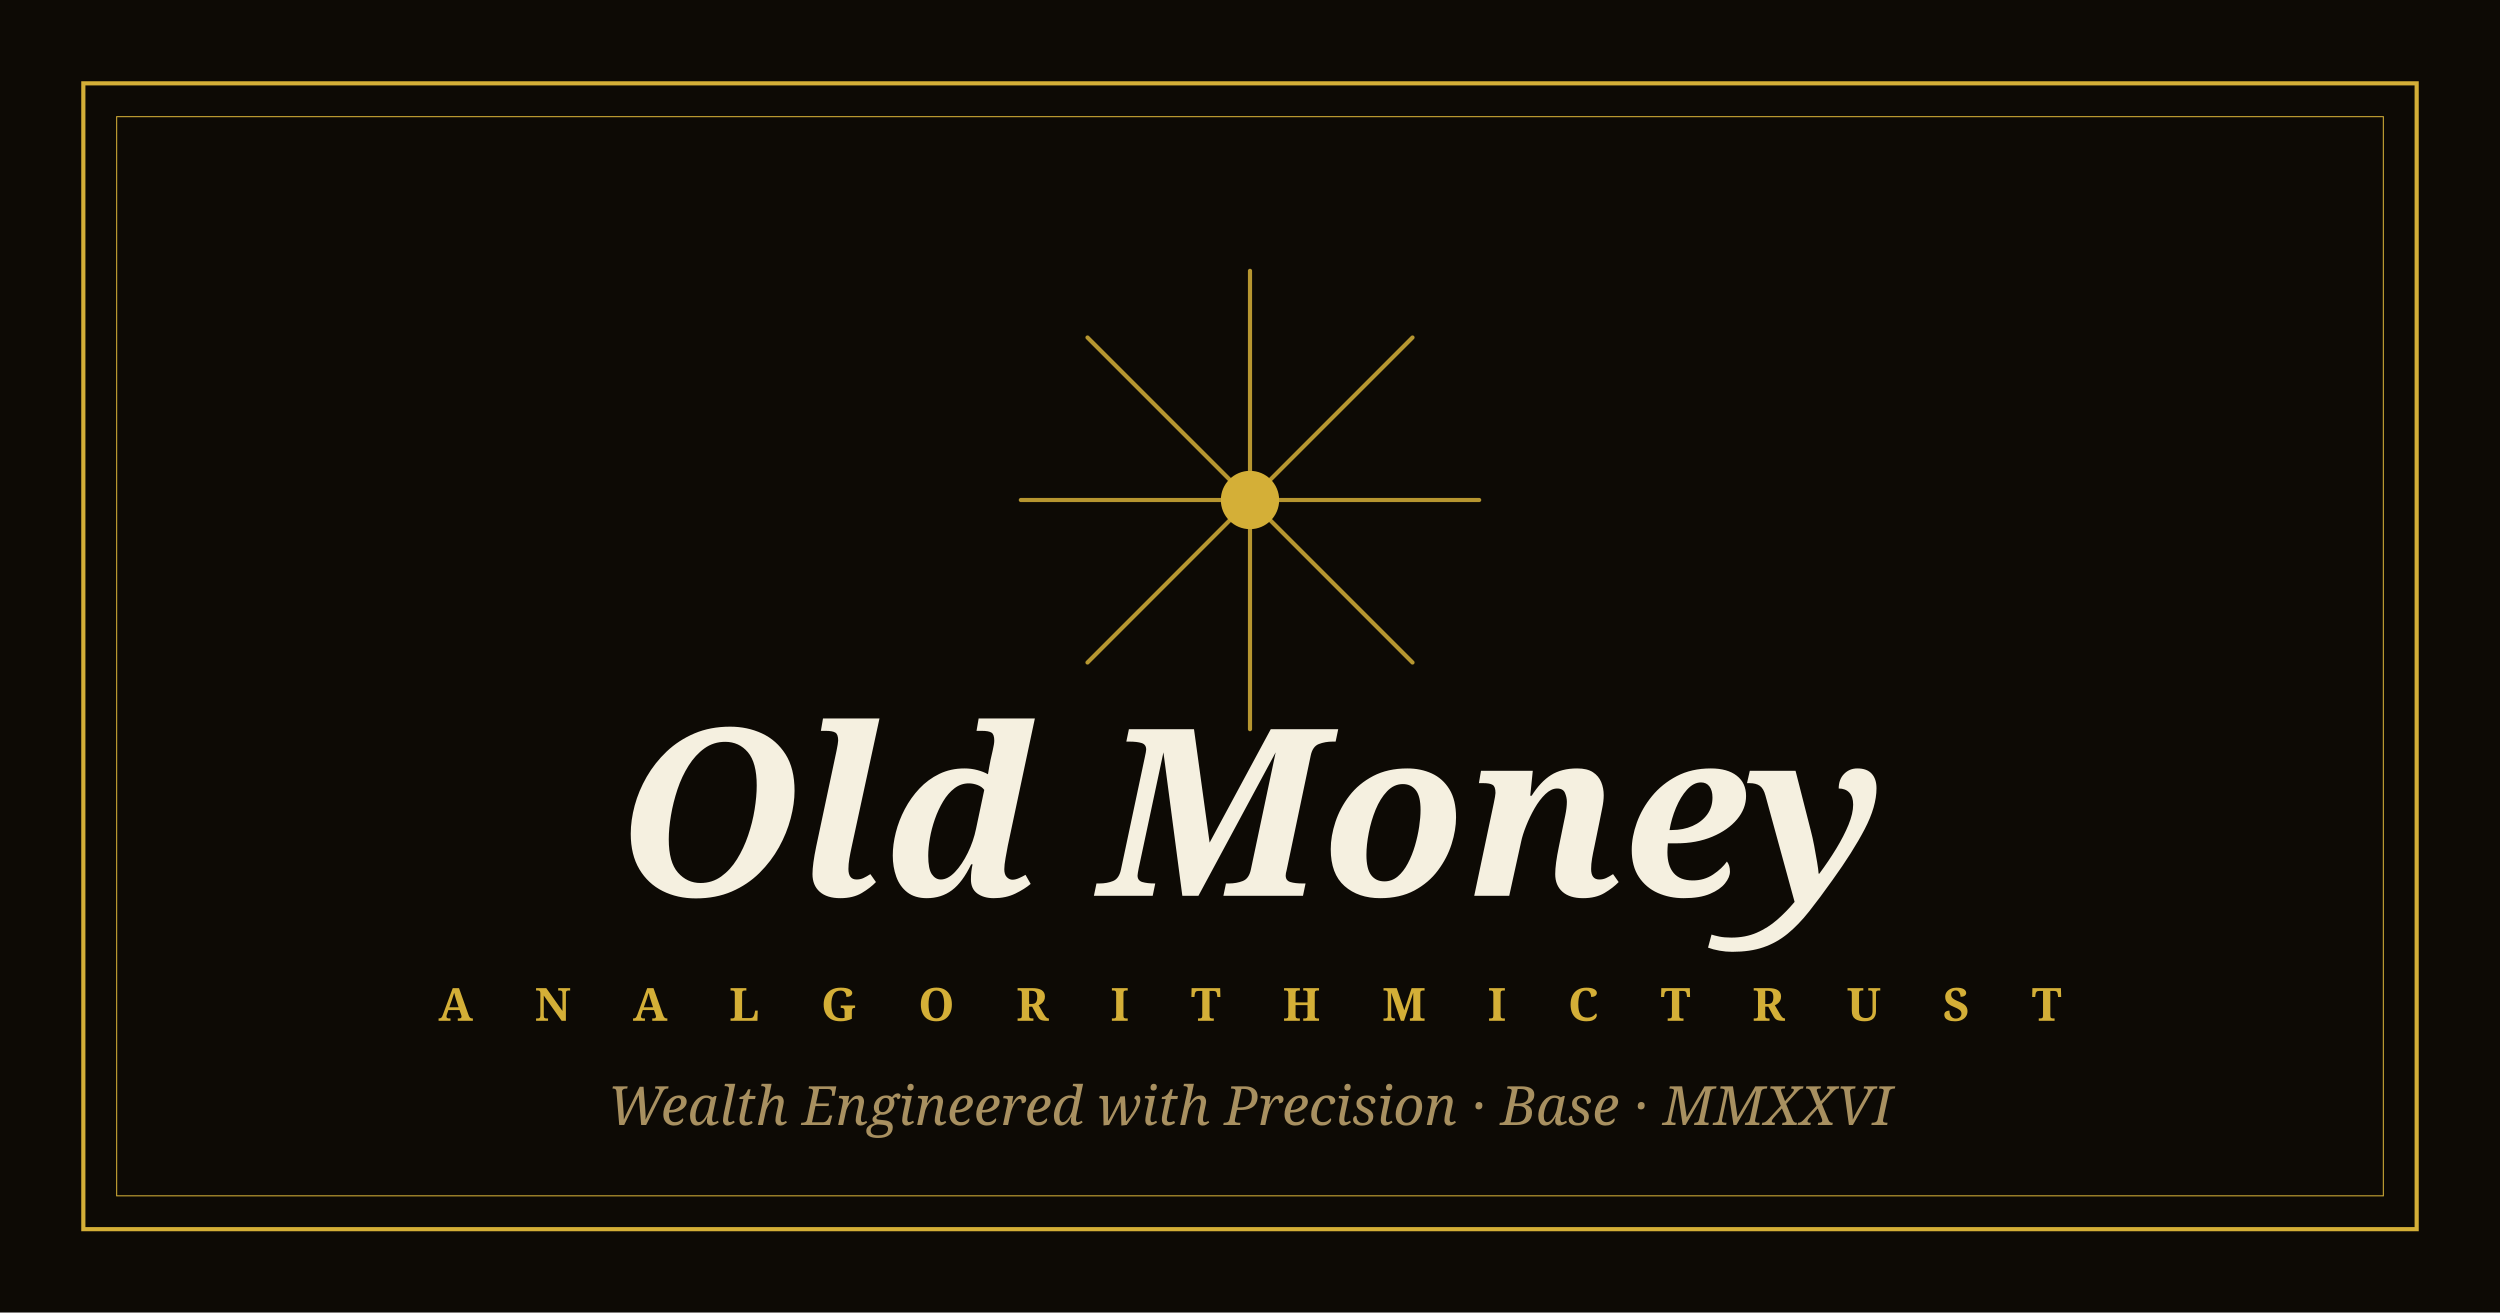
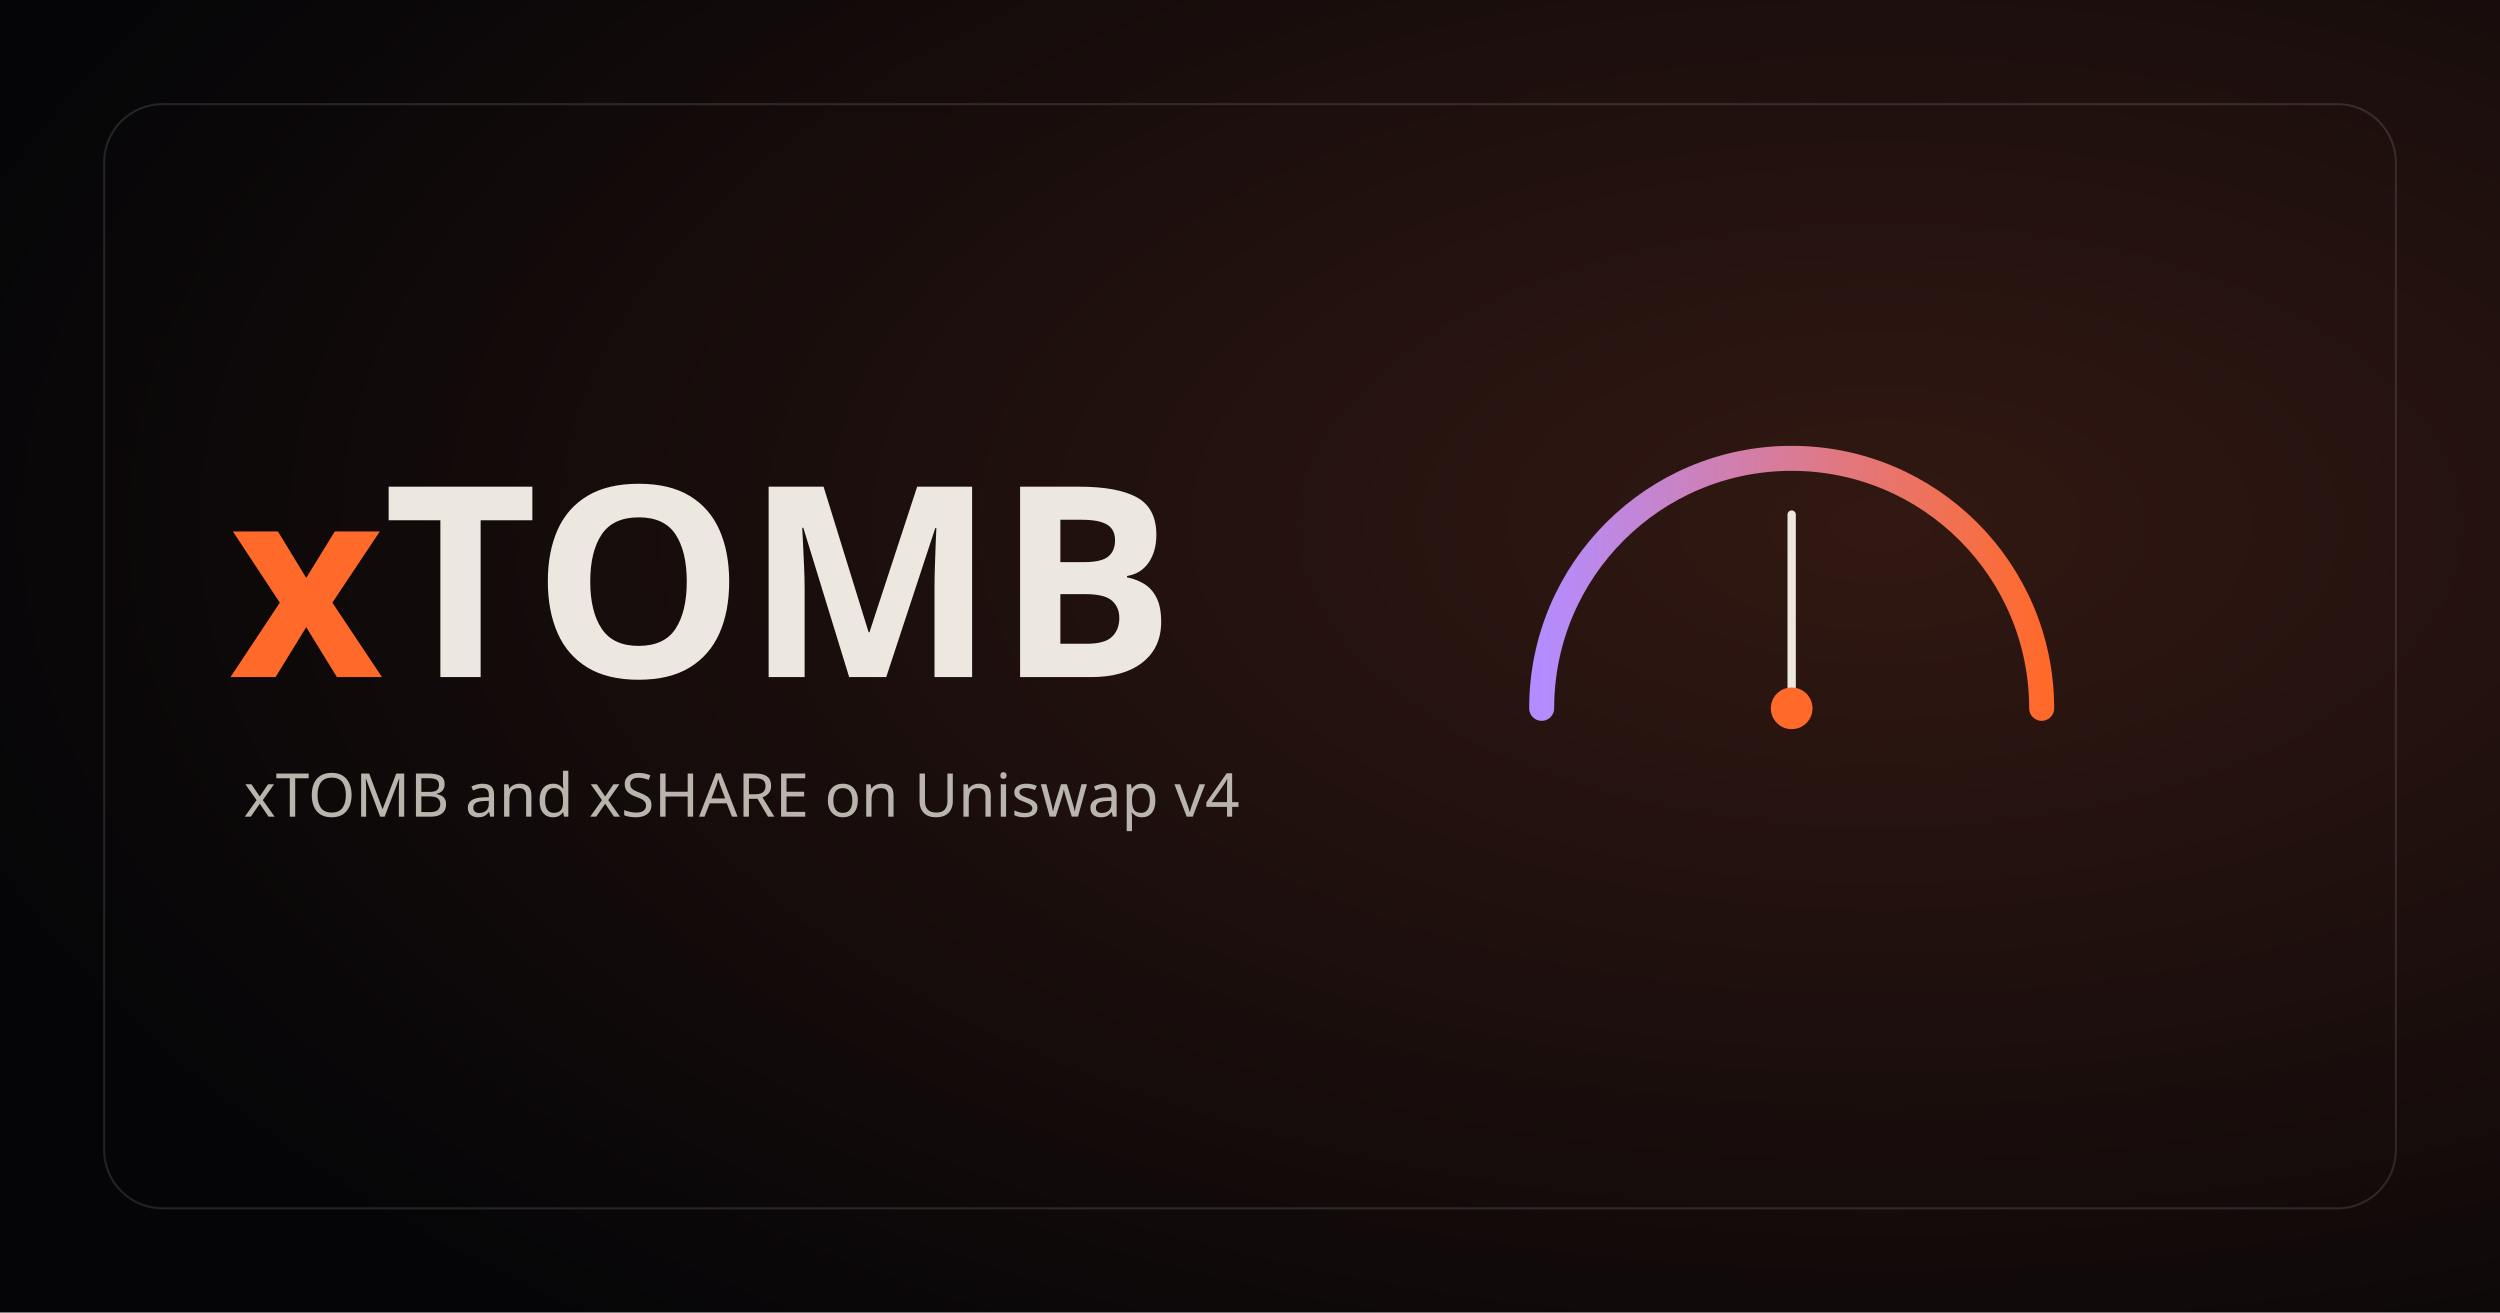
<svg xmlns="http://www.w3.org/2000/svg" viewBox="0 0 1200 630">
-   <rect width="1200" height="630" fill="#0d0a05" />
-   <rect x="40" y="40" width="1120" height="550" fill="none" stroke="#d4af37" stroke-width="2" />
-   <rect x="56" y="56" width="1088" height="518" fill="none" stroke="#d4af37" stroke-width="0.5" />
-   <g transform="translate(600 240)" stroke="#d4af37" stroke-width="2" stroke-linecap="round" opacity="0.85">
-     <line x1="0" y1="0" x2="0" y2="-110" />
-     <line x1="0" y1="0" x2="78" y2="-78" />
-     <line x1="0" y1="0" x2="110" y2="0" />
-     <line x1="0" y1="0" x2="78" y2="78" />
-     <line x1="0" y1="0" x2="0" y2="110" />
-     <line x1="0" y1="0" x2="-78" y2="78" />
-     <line x1="0" y1="0" x2="-110" y2="0" />
-     <line x1="0" y1="0" x2="-78" y2="-78" />
-   </g>
-   <circle cx="600" cy="240" r="14" fill="#d4af37" />
-   <text x="600" y="430" text-anchor="middle" font-family="'Playfair Display', Georgia, serif" font-style="italic" font-weight="700" font-size="112" fill="#f5f0e0">Old Money</text>
-   <text x="600" y="490" text-anchor="middle" font-family="'Cinzel', serif" font-weight="600" font-size="22" letter-spacing="12" fill="#d4af37">A N   A L G O R I T H M I C   T R U S T</text>
-   <text x="600" y="540" text-anchor="middle" font-family="'Cormorant Garamond', Georgia, serif" font-style="italic" font-size="26" fill="#a89060">Wealth Engineered with Precision · Base · MMXXVI</text>
+   <defs>
+     <radialGradient id="heat" cx=".75" cy=".4" r=".8">
+       <stop stop-color="#321812" />
+       <stop offset="1" stop-color="#050507" />
+     </radialGradient>
+     <linearGradient id="arc">
+       <stop stop-color="#b48cff" />
+       <stop offset="1" stop-color="#ff6a2b" />
+     </linearGradient>
+   </defs>
+   <rect width="1200" height="630" fill="url(#heat)" />
+   <rect x="50" y="50" width="1100" height="530" rx="28" fill="none" stroke="#ffffff" stroke-opacity=".12" />
+   <text x="110" y="325" fill="#ece8df" font-family="system-ui,sans-serif" font-weight="800" font-size="128">
+     <tspan fill="#ff6a2b">x</tspan>TOMB</text>
+   <text x="117" y="392" fill="#b9b5ac" font-family="system-ui,sans-serif" font-size="29">xTOMB and xSHARE on Uniswap v4</text>
+   <path d="M740 340a120 120 0 0 1 240 0" fill="none" stroke="url(#arc)" stroke-width="12" stroke-linecap="round" />
+   <path d="M860 340v-93" stroke="#ece8df" stroke-width="4" stroke-linecap="round" />
+   <circle cx="860" cy="340" r="10" fill="#ff6a2b" />
</svg>
